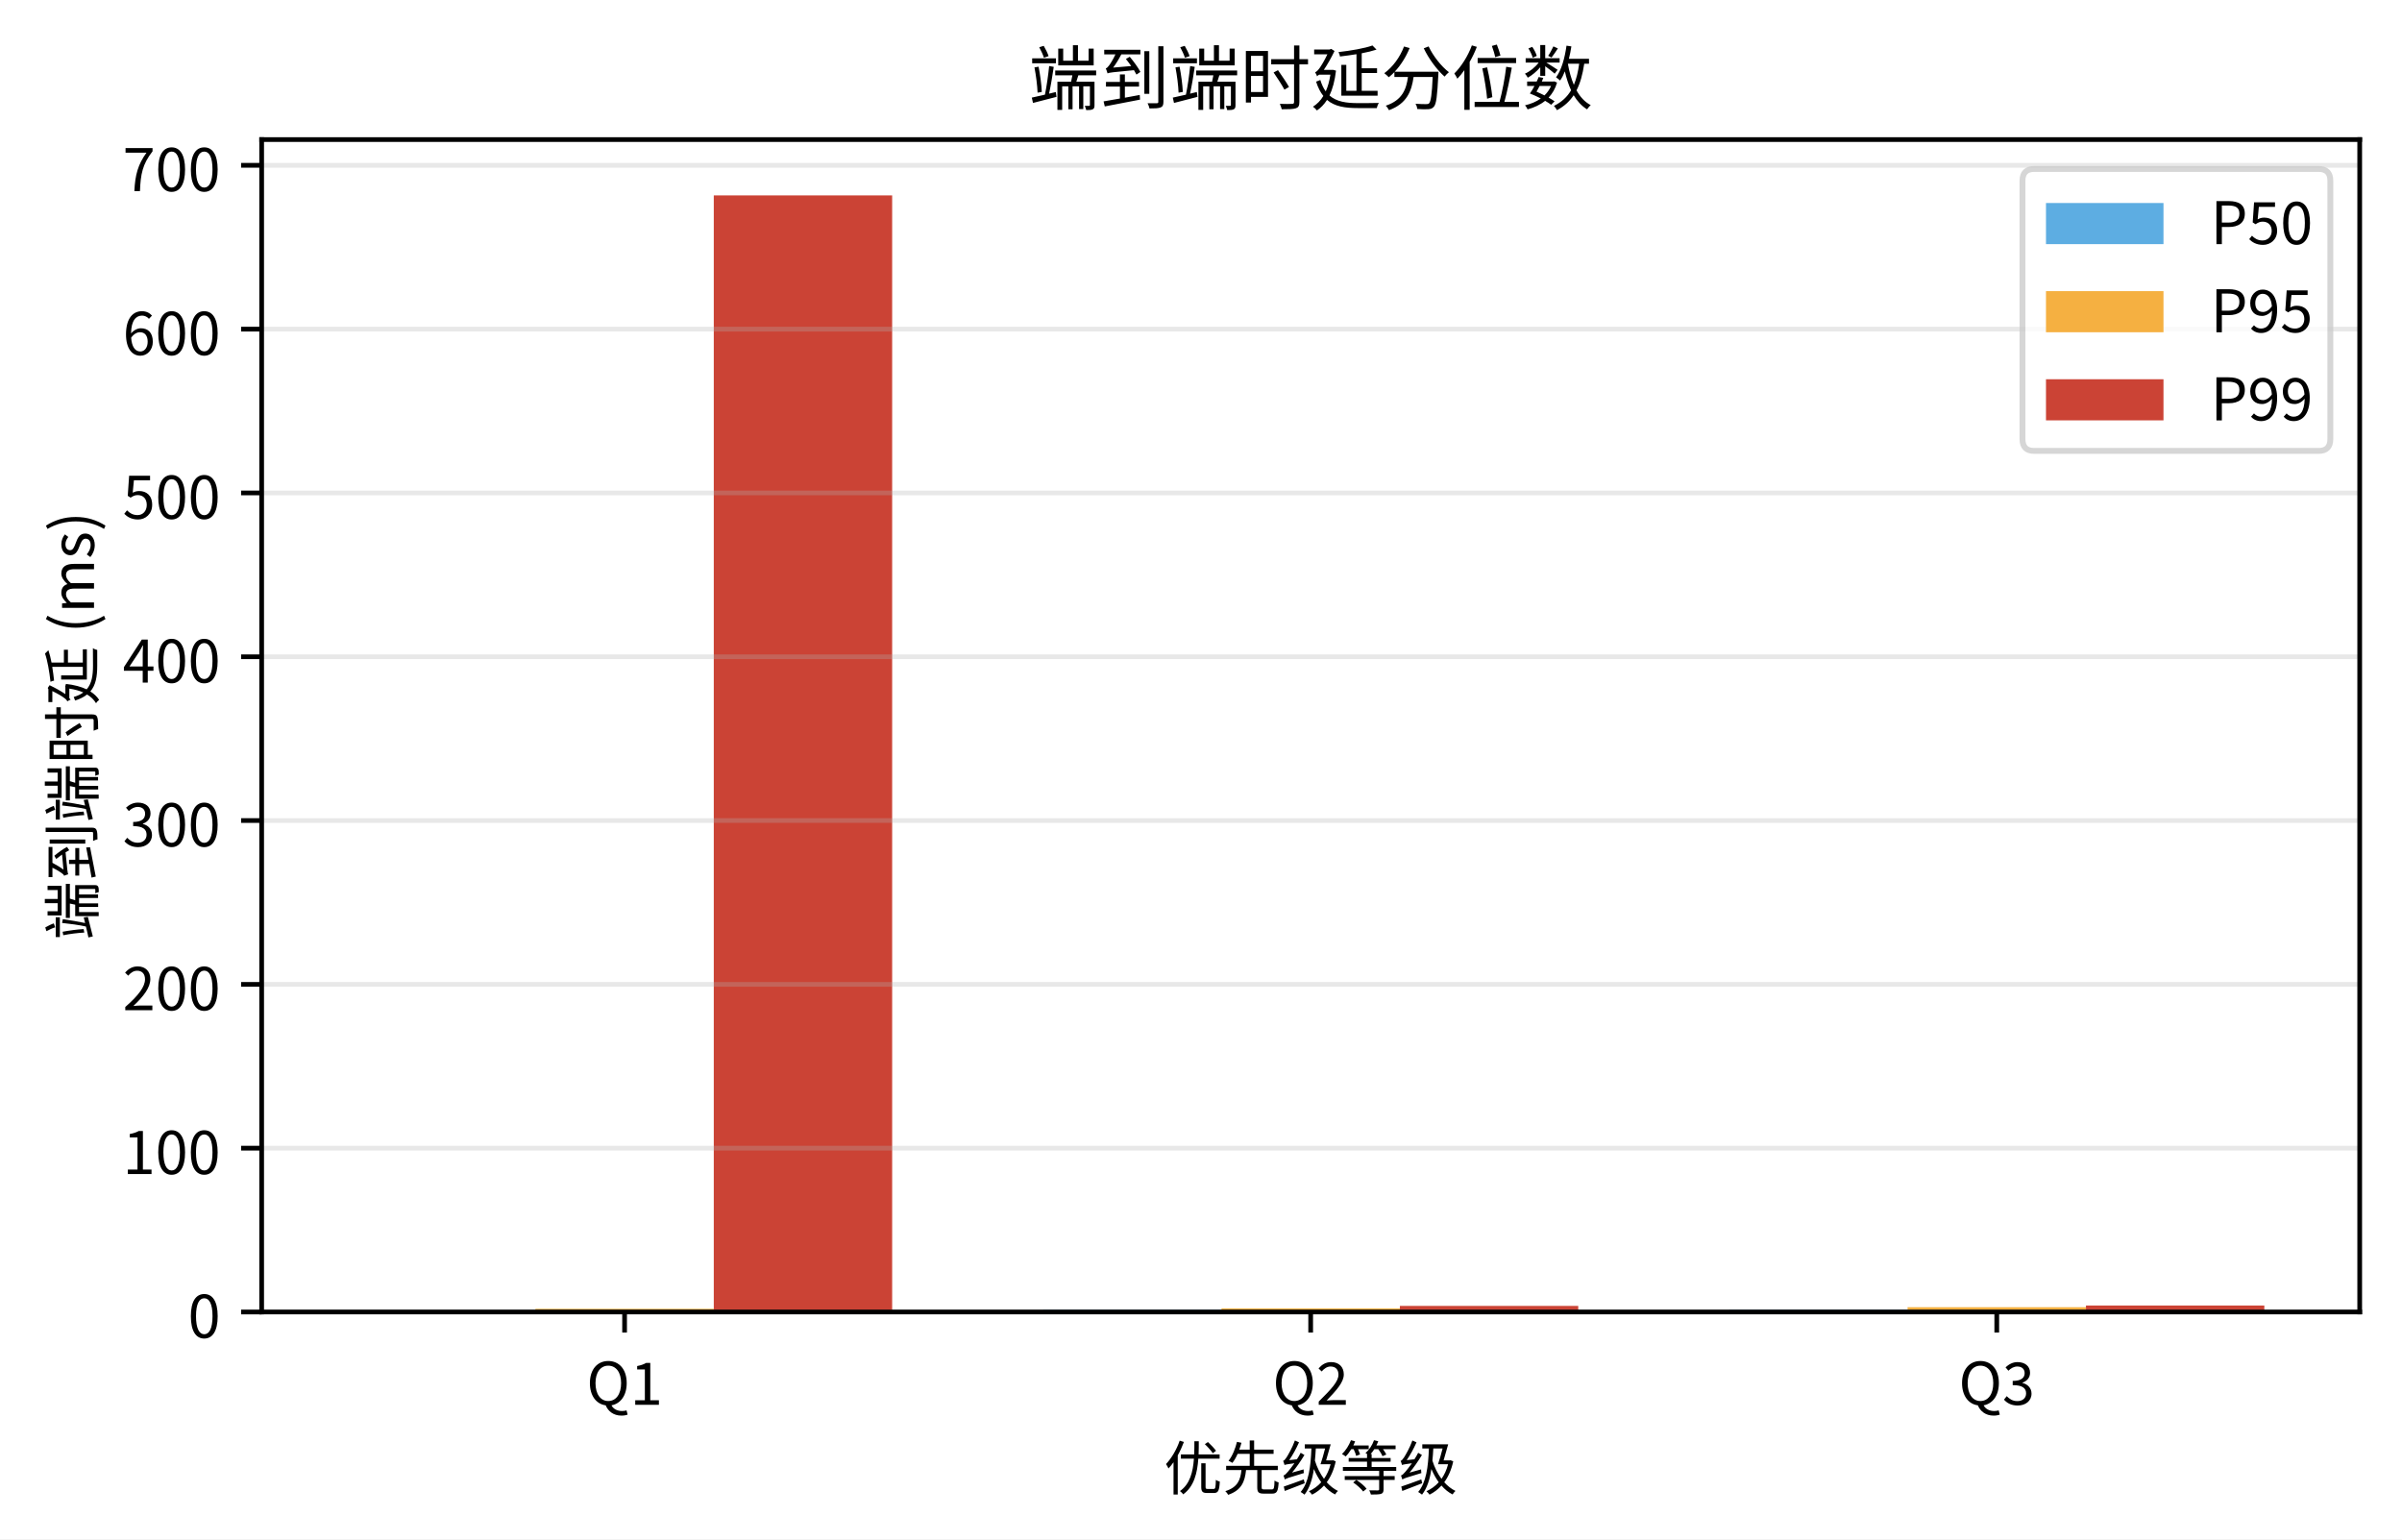
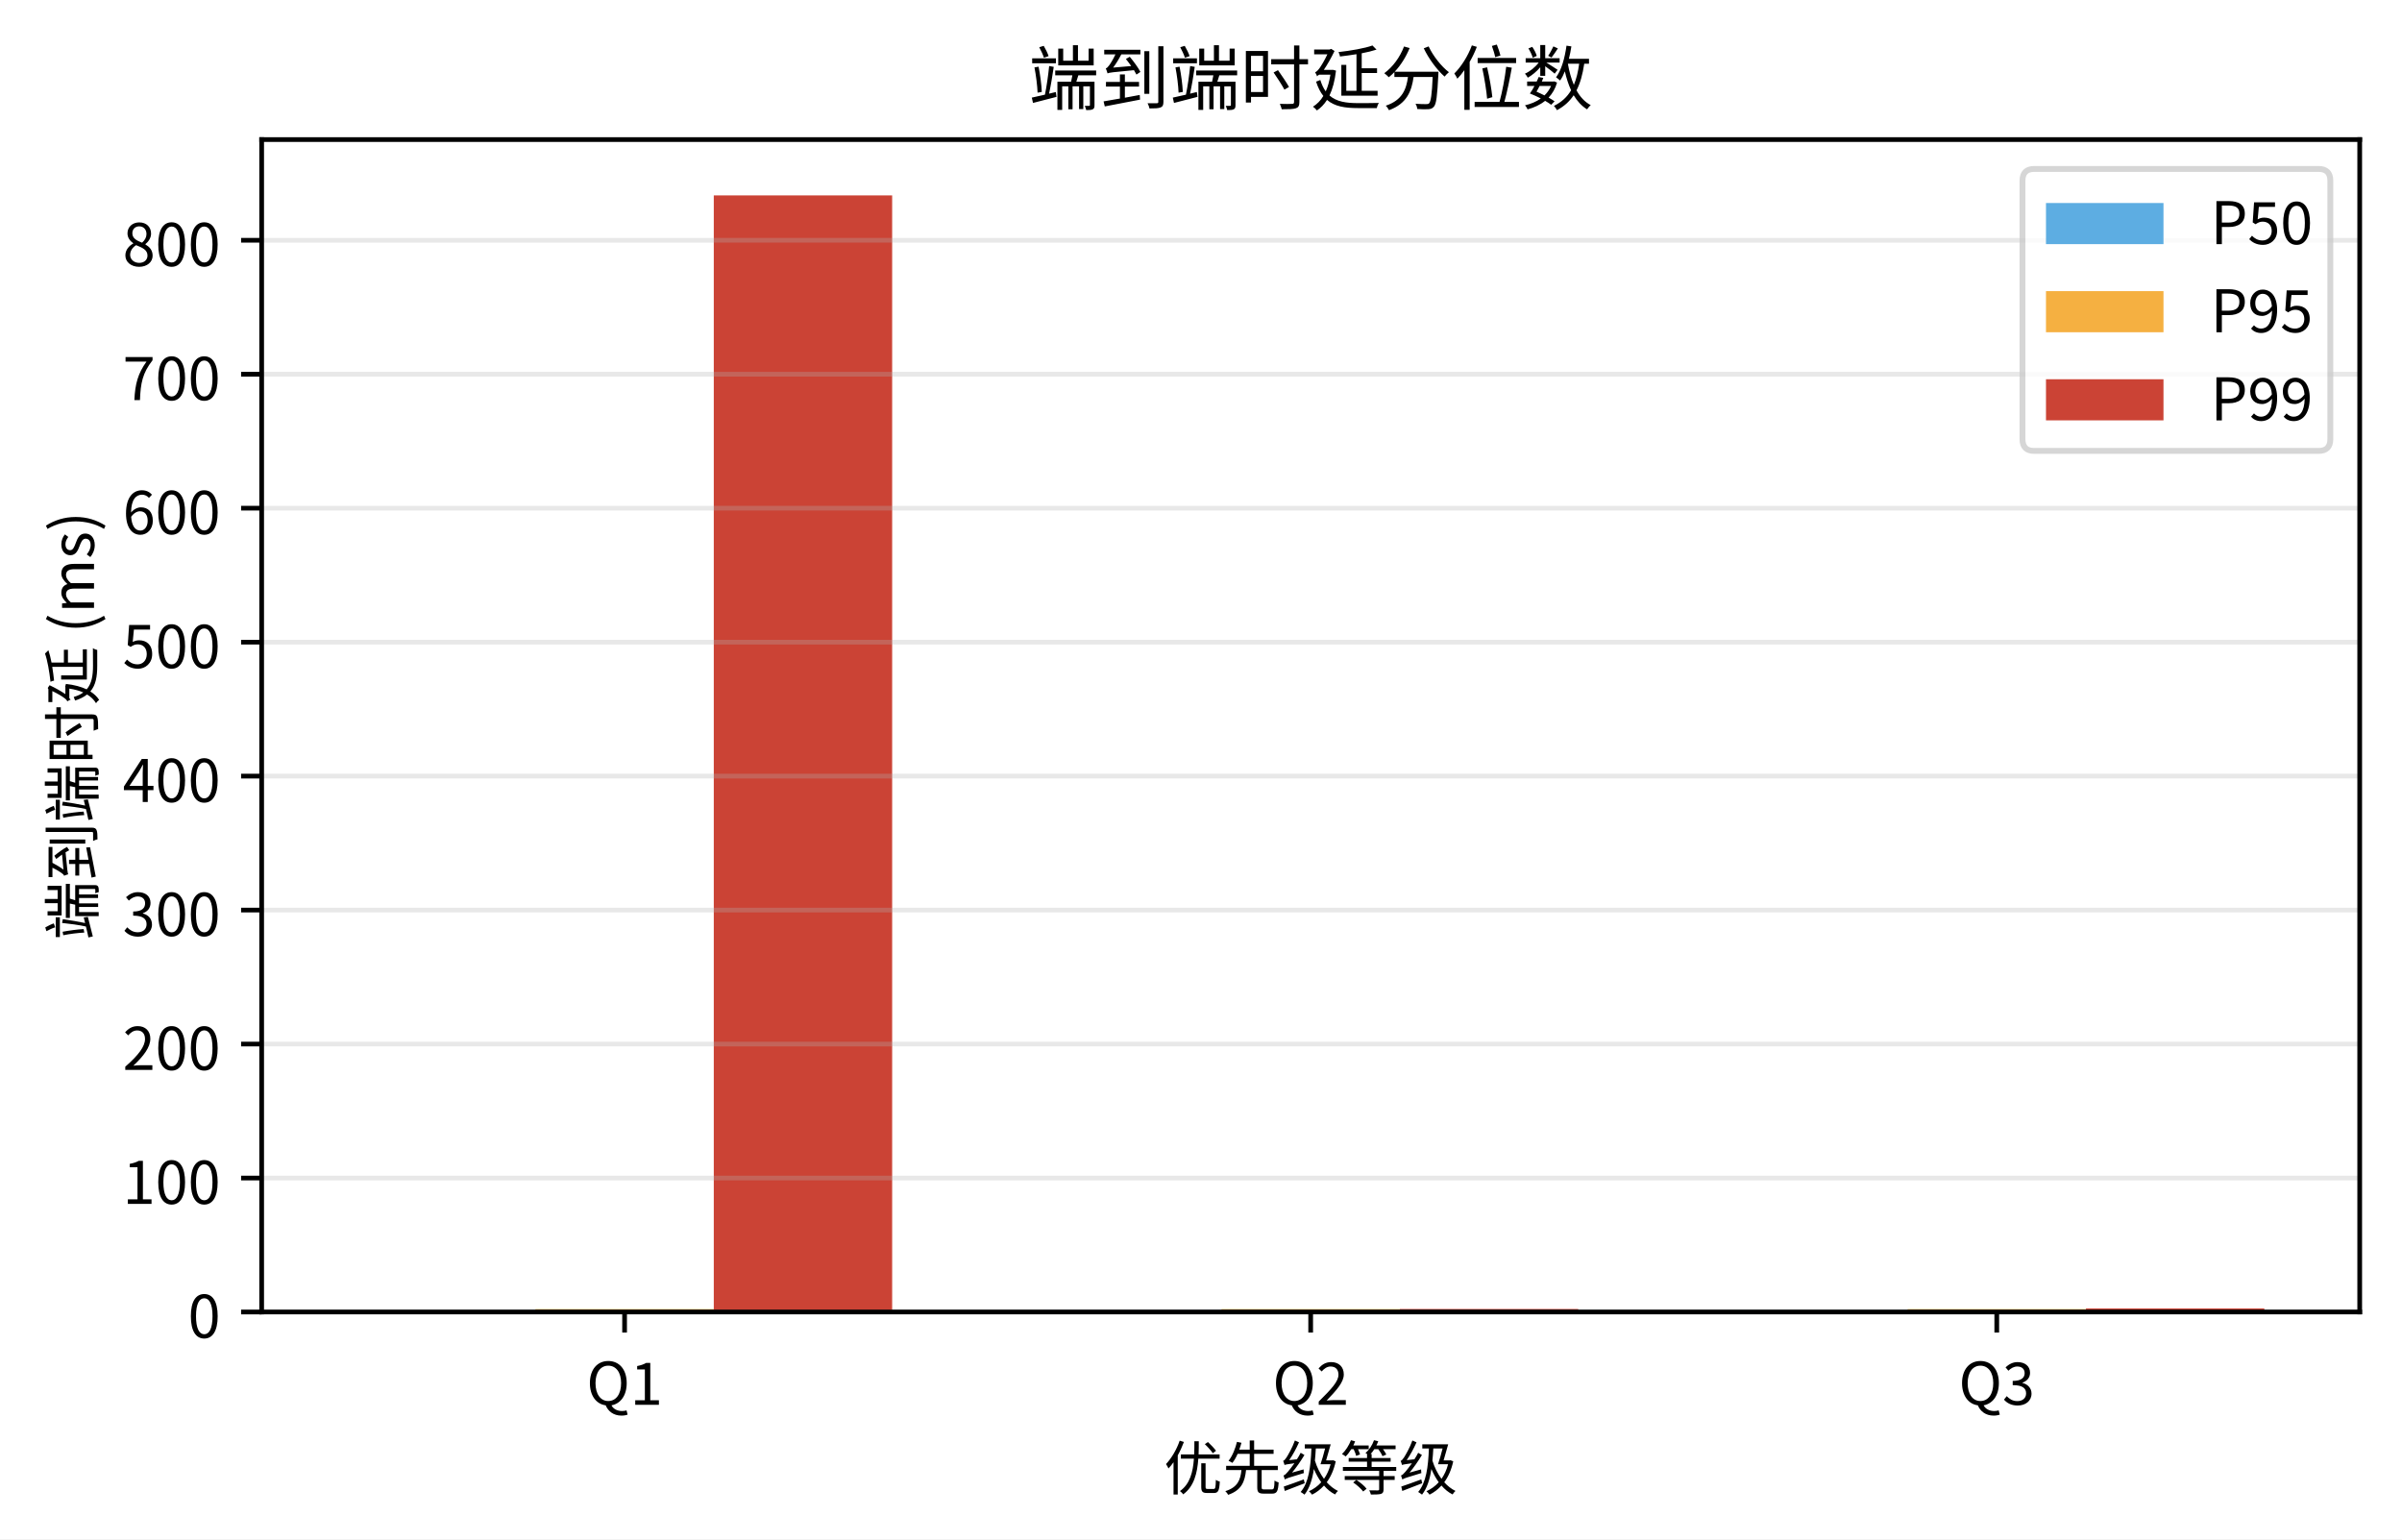
<svg xmlns="http://www.w3.org/2000/svg" xmlns:xlink="http://www.w3.org/1999/xlink" width="408.858pt" height="262.024pt" viewBox="0 0 408.858 262.024" version="1.1">
  <defs>
    <style type="text/css">*{stroke-linejoin: round; stroke-linecap: butt}</style>
  </defs>
  <g id="figure_1">
    <g id="patch_1">
      <path d="M 0 262.024  L 408.858 262.024  L 408.858 0  L 0 0  z " style="fill: #ffffff" />
    </g>
    <g id="axes_1">
      <g id="patch_2">
        <path d="M 44.538 223.344  L 401.658 223.344  L 401.658 23.76  L 44.538 23.76  z " style="fill: #ffffff" />
      </g>
      <g id="patch_3">
-         <path d="M 60.77 223.344  L 91.134 223.344  L 91.134 223.264  L 60.77 223.264  z " clip-path="url(#pf052484813)" style="fill: #5dade2" />
+         <path d="M 60.77 223.344  L 91.134 223.344  L 91.134 223.278  L 60.77 223.278  z " clip-path="url(#p3d93c8ae59)" style="fill: #5dade2" />
      </g>
      <g id="patch_4">
-         <path d="M 177.552 223.344  L 207.916 223.344  L 207.916 222.999  L 177.552 222.999  z " clip-path="url(#pf052484813)" style="fill: #5dade2" />
+         <path d="M 177.552 223.344  L 207.916 223.344  L 207.916 223.048  L 177.552 223.048  z " clip-path="url(#p3d93c8ae59)" style="fill: #5dade2" />
      </g>
      <g id="patch_5">
-         <path d="M 294.335 223.344  L 324.698 223.344  L 324.698 222.987  L 294.335 222.987  z " clip-path="url(#pf052484813)" style="fill: #5dade2" />
+         <path d="M 294.335 223.344  L 324.698 223.344  L 324.698 223.064  L 294.335 223.064  z " clip-path="url(#p3d93c8ae59)" style="fill: #5dade2" />
      </g>
      <g id="patch_6">
-         <path d="M 91.134 223.344  L 121.497 223.344  L 121.497 222.795  L 91.134 222.795  z " clip-path="url(#pf052484813)" style="fill: #f5b041" />
+         <path d="M 91.134 223.344  L 121.497 223.344  L 121.497 222.859  L 91.134 222.859  z " clip-path="url(#p3d93c8ae59)" style="fill: #f5b041" />
      </g>
      <g id="patch_7">
-         <path d="M 207.916 223.344  L 238.279 223.344  L 238.279 222.727  L 207.916 222.727  z " clip-path="url(#pf052484813)" style="fill: #f5b041" />
+         <path d="M 207.916 223.344  L 238.279 223.344  L 238.279 222.851  L 207.916 222.851  z " clip-path="url(#p3d93c8ae59)" style="fill: #f5b041" />
      </g>
      <g id="patch_8">
-         <path d="M 324.698 223.344  L 355.061 223.344  L 355.061 222.526  L 324.698 222.526  z " clip-path="url(#pf052484813)" style="fill: #f5b041" />
+         <path d="M 324.698 223.344  L 355.061 223.344  L 355.061 222.86  L 324.698 222.86  z " clip-path="url(#p3d93c8ae59)" style="fill: #f5b041" />
      </g>
      <g id="patch_9">
-         <path d="M 121.497 223.344  L 151.86 223.344  L 151.86 33.264  L 121.497 33.264  z " clip-path="url(#pf052484813)" style="fill: #cb4335" />
+         <path d="M 121.497 223.344  L 151.86 223.344  L 151.86 33.264  L 121.497 33.264  z " clip-path="url(#p3d93c8ae59)" style="fill: #cb4335" />
      </g>
      <g id="patch_10">
-         <path d="M 238.279 223.344  L 268.643 223.344  L 268.643 222.307  L 238.279 222.307  z " clip-path="url(#pf052484813)" style="fill: #cb4335" />
+         <path d="M 238.279 223.344  L 268.643 223.344  L 268.643 222.838  L 238.279 222.838  z " clip-path="url(#p3d93c8ae59)" style="fill: #cb4335" />
      </g>
      <g id="patch_11">
-         <path d="M 355.061 223.344  L 385.425 223.344  L 385.425 222.241  L 355.061 222.241  z " clip-path="url(#pf052484813)" style="fill: #cb4335" />
+         <path d="M 355.061 223.344  L 385.425 223.344  L 385.425 222.732  L 355.061 222.732  z " clip-path="url(#p3d93c8ae59)" style="fill: #cb4335" />
      </g>
      <g id="matplotlib.axis_1">
        <g id="xtick_1">
          <g id="line2d_1">
            <defs>
-               <path id="m337ec5e591" d="M 0 0  L 0 3.5  " style="stroke: #000000; stroke-width: 0.8" />
+               <path id="m3530cea1a0" d="M 0 0  L 0 3.5  " style="stroke: #000000; stroke-width: 0.8" />
            </defs>
            <g>
-               <use xlink:href="#m337ec5e591" x="106.315" y="223.344" style="stroke: #000000; stroke-width: 0.8" />
+               <use xlink:href="#m3530cea1a0" x="106.315" y="223.344" style="stroke: #000000; stroke-width: 0.8" />
            </g>
          </g>
          <g id="text_1">
            <text style="font-size: 10px; font-family: 'Noto Sans CJK SC', 'DejaVu Sans', sans-serif; text-anchor: middle" x="106.315" y="239.144" transform="rotate(-0 106.3153 239.144)">Q1</text>
          </g>
        </g>
        <g id="xtick_2">
          <g id="line2d_2">
            <g>
-               <use xlink:href="#m337ec5e591" x="223.097" y="223.344" style="stroke: #000000; stroke-width: 0.8" />
+               <use xlink:href="#m3530cea1a0" x="223.097" y="223.344" style="stroke: #000000; stroke-width: 0.8" />
            </g>
          </g>
          <g id="text_2">
            <text style="font-size: 10px; font-family: 'Noto Sans CJK SC', 'DejaVu Sans', sans-serif; text-anchor: middle" x="223.097" y="239.144" transform="rotate(-0 223.0975 239.144)">Q2</text>
          </g>
        </g>
        <g id="xtick_3">
          <g id="line2d_3">
            <g>
-               <use xlink:href="#m337ec5e591" x="339.88" y="223.344" style="stroke: #000000; stroke-width: 0.8" />
+               <use xlink:href="#m3530cea1a0" x="339.88" y="223.344" style="stroke: #000000; stroke-width: 0.8" />
            </g>
          </g>
          <g id="text_3">
            <text style="font-size: 10px; font-family: 'Noto Sans CJK SC', 'DejaVu Sans', sans-serif; text-anchor: middle" x="339.88" y="239.144" transform="rotate(-0 339.8797 239.144)">Q3</text>
          </g>
        </g>
        <g id="text_4">
          <text style="font-size: 10px; font-family: 'Noto Sans CJK SC', 'DejaVu Sans', sans-serif; text-anchor: middle" x="223.097" y="253.624" transform="rotate(-0 223.0975 253.6237)">优先级等级</text>
        </g>
      </g>
      <g id="matplotlib.axis_2">
        <g id="ytick_1">
          <g id="line2d_4">
-             <path d="M 44.538 223.344  L 401.658 223.344  " clip-path="url(#pf052484813)" style="fill: none; stroke: #b0b0b0; stroke-opacity: 0.3; stroke-width: 0.8; stroke-linecap: square" />
+             <path d="M 44.538 223.344  L 401.658 223.344  " clip-path="url(#p3d93c8ae59)" style="fill: none; stroke: #b0b0b0; stroke-opacity: 0.3; stroke-width: 0.8; stroke-linecap: square" />
          </g>
          <g id="line2d_5">
            <defs>
-               <path id="m1fae350755" d="M 0 0  L -3.5 0  " style="stroke: #000000; stroke-width: 0.8" />
+               <path id="m803c2eb1c6" d="M 0 0  L -3.5 0  " style="stroke: #000000; stroke-width: 0.8" />
            </defs>
            <g>
-               <use xlink:href="#m1fae350755" x="44.538" y="223.344" style="stroke: #000000; stroke-width: 0.8" />
+               <use xlink:href="#m803c2eb1c6" x="44.538" y="223.344" style="stroke: #000000; stroke-width: 0.8" />
            </g>
          </g>
          <g id="text_5">
            <text style="font-size: 10px; font-family: 'Noto Sans CJK SC', 'DejaVu Sans', sans-serif; text-anchor: end" x="37.538" y="227.744" transform="rotate(-0 37.5375 227.744)">0</text>
          </g>
        </g>
        <g id="ytick_2">
          <g id="line2d_6">
-             <path d="M 44.538 195.458  L 401.658 195.458  " clip-path="url(#pf052484813)" style="fill: none; stroke: #b0b0b0; stroke-opacity: 0.3; stroke-width: 0.8; stroke-linecap: square" />
+             <path d="M 44.538 200.539  L 401.658 200.539  " clip-path="url(#p3d93c8ae59)" style="fill: none; stroke: #b0b0b0; stroke-opacity: 0.3; stroke-width: 0.8; stroke-linecap: square" />
          </g>
          <g id="line2d_7">
            <g>
-               <use xlink:href="#m1fae350755" x="44.538" y="195.458" style="stroke: #000000; stroke-width: 0.8" />
+               <use xlink:href="#m803c2eb1c6" x="44.538" y="200.539" style="stroke: #000000; stroke-width: 0.8" />
            </g>
          </g>
          <g id="text_6">
-             <text style="font-size: 10px; font-family: 'Noto Sans CJK SC', 'DejaVu Sans', sans-serif; text-anchor: end" x="37.538" y="199.858" transform="rotate(-0 37.5375 199.858)">100</text>
+             <text style="font-size: 10px; font-family: 'Noto Sans CJK SC', 'DejaVu Sans', sans-serif; text-anchor: end" x="37.538" y="204.939" transform="rotate(-0 37.5375 204.9385)">100</text>
          </g>
        </g>
        <g id="ytick_3">
          <g id="line2d_8">
-             <path d="M 44.538 167.572  L 401.658 167.572  " clip-path="url(#pf052484813)" style="fill: none; stroke: #b0b0b0; stroke-opacity: 0.3; stroke-width: 0.8; stroke-linecap: square" />
+             <path d="M 44.538 177.733  L 401.658 177.733  " clip-path="url(#p3d93c8ae59)" style="fill: none; stroke: #b0b0b0; stroke-opacity: 0.3; stroke-width: 0.8; stroke-linecap: square" />
          </g>
          <g id="line2d_9">
            <g>
-               <use xlink:href="#m1fae350755" x="44.538" y="167.572" style="stroke: #000000; stroke-width: 0.8" />
+               <use xlink:href="#m803c2eb1c6" x="44.538" y="177.733" style="stroke: #000000; stroke-width: 0.8" />
            </g>
          </g>
          <g id="text_7">
-             <text style="font-size: 10px; font-family: 'Noto Sans CJK SC', 'DejaVu Sans', sans-serif; text-anchor: end" x="37.538" y="171.972" transform="rotate(-0 37.5375 171.972)">200</text>
+             <text style="font-size: 10px; font-family: 'Noto Sans CJK SC', 'DejaVu Sans', sans-serif; text-anchor: end" x="37.538" y="182.133" transform="rotate(-0 37.5375 182.1331)">200</text>
          </g>
        </g>
        <g id="ytick_4">
          <g id="line2d_10">
-             <path d="M 44.538 139.686  L 401.658 139.686  " clip-path="url(#pf052484813)" style="fill: none; stroke: #b0b0b0; stroke-opacity: 0.3; stroke-width: 0.8; stroke-linecap: square" />
+             <path d="M 44.538 154.928  L 401.658 154.928  " clip-path="url(#p3d93c8ae59)" style="fill: none; stroke: #b0b0b0; stroke-opacity: 0.3; stroke-width: 0.8; stroke-linecap: square" />
          </g>
          <g id="line2d_11">
            <g>
-               <use xlink:href="#m1fae350755" x="44.538" y="139.686" style="stroke: #000000; stroke-width: 0.8" />
+               <use xlink:href="#m803c2eb1c6" x="44.538" y="154.928" style="stroke: #000000; stroke-width: 0.8" />
            </g>
          </g>
          <g id="text_8">
-             <text style="font-size: 10px; font-family: 'Noto Sans CJK SC', 'DejaVu Sans', sans-serif; text-anchor: end" x="37.538" y="144.086" transform="rotate(-0 37.5375 144.086)">300</text>
+             <text style="font-size: 10px; font-family: 'Noto Sans CJK SC', 'DejaVu Sans', sans-serif; text-anchor: end" x="37.538" y="159.328" transform="rotate(-0 37.5375 159.3276)">300</text>
          </g>
        </g>
        <g id="ytick_5">
          <g id="line2d_12">
-             <path d="M 44.538 111.8  L 401.658 111.8  " clip-path="url(#pf052484813)" style="fill: none; stroke: #b0b0b0; stroke-opacity: 0.3; stroke-width: 0.8; stroke-linecap: square" />
+             <path d="M 44.538 132.122  L 401.658 132.122  " clip-path="url(#p3d93c8ae59)" style="fill: none; stroke: #b0b0b0; stroke-opacity: 0.3; stroke-width: 0.8; stroke-linecap: square" />
          </g>
          <g id="line2d_13">
            <g>
-               <use xlink:href="#m1fae350755" x="44.538" y="111.8" style="stroke: #000000; stroke-width: 0.8" />
+               <use xlink:href="#m803c2eb1c6" x="44.538" y="132.122" style="stroke: #000000; stroke-width: 0.8" />
            </g>
          </g>
          <g id="text_9">
-             <text style="font-size: 10px; font-family: 'Noto Sans CJK SC', 'DejaVu Sans', sans-serif; text-anchor: end" x="37.538" y="116.2" transform="rotate(-0 37.5375 116.2)">400</text>
+             <text style="font-size: 10px; font-family: 'Noto Sans CJK SC', 'DejaVu Sans', sans-serif; text-anchor: end" x="37.538" y="136.522" transform="rotate(-0 37.5375 136.5222)">400</text>
          </g>
        </g>
        <g id="ytick_6">
          <g id="line2d_14">
-             <path d="M 44.538 83.914  L 401.658 83.914  " clip-path="url(#pf052484813)" style="fill: none; stroke: #b0b0b0; stroke-opacity: 0.3; stroke-width: 0.8; stroke-linecap: square" />
+             <path d="M 44.538 109.317  L 401.658 109.317  " clip-path="url(#p3d93c8ae59)" style="fill: none; stroke: #b0b0b0; stroke-opacity: 0.3; stroke-width: 0.8; stroke-linecap: square" />
          </g>
          <g id="line2d_15">
            <g>
-               <use xlink:href="#m1fae350755" x="44.538" y="83.914" style="stroke: #000000; stroke-width: 0.8" />
+               <use xlink:href="#m803c2eb1c6" x="44.538" y="109.317" style="stroke: #000000; stroke-width: 0.8" />
            </g>
          </g>
          <g id="text_10">
-             <text style="font-size: 10px; font-family: 'Noto Sans CJK SC', 'DejaVu Sans', sans-serif; text-anchor: end" x="37.538" y="88.314" transform="rotate(-0 37.5375 88.31399)">500</text>
+             <text style="font-size: 10px; font-family: 'Noto Sans CJK SC', 'DejaVu Sans', sans-serif; text-anchor: end" x="37.538" y="113.717" transform="rotate(-0 37.5375 113.7167)">500</text>
          </g>
        </g>
        <g id="ytick_7">
          <g id="line2d_16">
-             <path d="M 44.538 56.028  L 401.658 56.028  " clip-path="url(#pf052484813)" style="fill: none; stroke: #b0b0b0; stroke-opacity: 0.3; stroke-width: 0.8; stroke-linecap: square" />
+             <path d="M 44.538 86.511  L 401.658 86.511  " clip-path="url(#p3d93c8ae59)" style="fill: none; stroke: #b0b0b0; stroke-opacity: 0.3; stroke-width: 0.8; stroke-linecap: square" />
          </g>
          <g id="line2d_17">
            <g>
-               <use xlink:href="#m1fae350755" x="44.538" y="56.028" style="stroke: #000000; stroke-width: 0.8" />
+               <use xlink:href="#m803c2eb1c6" x="44.538" y="86.511" style="stroke: #000000; stroke-width: 0.8" />
            </g>
          </g>
          <g id="text_11">
-             <text style="font-size: 10px; font-family: 'Noto Sans CJK SC', 'DejaVu Sans', sans-serif; text-anchor: end" x="37.538" y="60.428" transform="rotate(-0 37.5375 60.42799)">600</text>
+             <text style="font-size: 10px; font-family: 'Noto Sans CJK SC', 'DejaVu Sans', sans-serif; text-anchor: end" x="37.538" y="90.911" transform="rotate(-0 37.5375 90.91127)">600</text>
          </g>
        </g>
        <g id="ytick_8">
          <g id="line2d_18">
-             <path d="M 44.538 28.142  L 401.658 28.142  " clip-path="url(#pf052484813)" style="fill: none; stroke: #b0b0b0; stroke-opacity: 0.3; stroke-width: 0.8; stroke-linecap: square" />
+             <path d="M 44.538 63.706  L 401.658 63.706  " clip-path="url(#p3d93c8ae59)" style="fill: none; stroke: #b0b0b0; stroke-opacity: 0.3; stroke-width: 0.8; stroke-linecap: square" />
          </g>
          <g id="line2d_19">
            <g>
-               <use xlink:href="#m1fae350755" x="44.538" y="28.142" style="stroke: #000000; stroke-width: 0.8" />
+               <use xlink:href="#m803c2eb1c6" x="44.538" y="63.706" style="stroke: #000000; stroke-width: 0.8" />
            </g>
          </g>
          <g id="text_12">
-             <text style="font-size: 10px; font-family: 'Noto Sans CJK SC', 'DejaVu Sans', sans-serif; text-anchor: end" x="37.538" y="32.542" transform="rotate(-0 37.5375 32.54198)">700</text>
-           </g>
-         </g>
-         <g id="text_13">
+             <text style="font-size: 10px; font-family: 'Noto Sans CJK SC', 'DejaVu Sans', sans-serif; text-anchor: end" x="37.538" y="68.106" transform="rotate(-0 37.5375 68.10581)">700</text>
+           </g>
+         </g>
+         <g id="ytick_9">
+           <g id="line2d_20">
+             <path d="M 44.538 40.9  L 401.658 40.9  " clip-path="url(#p3d93c8ae59)" style="fill: none; stroke: #b0b0b0; stroke-opacity: 0.3; stroke-width: 0.8; stroke-linecap: square" />
+           </g>
+           <g id="line2d_21">
+             <g>
+               <use xlink:href="#m803c2eb1c6" x="44.538" y="40.9" style="stroke: #000000; stroke-width: 0.8" />
+             </g>
+           </g>
+           <g id="text_13">
+             <text style="font-size: 10px; font-family: 'Noto Sans CJK SC', 'DejaVu Sans', sans-serif; text-anchor: end" x="37.538" y="45.3" transform="rotate(-0 37.5375 45.30036)">800</text>
+           </g>
+         </g>
+         <g id="text_14">
          <text style="font-size: 10px; font-family: 'Noto Sans CJK SC', 'DejaVu Sans', sans-serif; text-anchor: middle" x="16" y="123.552" transform="rotate(-90 16 123.552)">端到端时延 (ms)</text>
        </g>
      </g>
      <g id="patch_12">
        <path d="M 44.538 223.344  L 44.538 23.76  " style="fill: none; stroke: #000000; stroke-width: 0.8; stroke-linejoin: miter; stroke-linecap: square" />
      </g>
      <g id="patch_13">
        <path d="M 401.658 223.344  L 401.658 23.76  " style="fill: none; stroke: #000000; stroke-width: 0.8; stroke-linejoin: miter; stroke-linecap: square" />
      </g>
      <g id="patch_14">
        <path d="M 44.538 223.344  L 401.658 223.344  " style="fill: none; stroke: #000000; stroke-width: 0.8; stroke-linejoin: miter; stroke-linecap: square" />
      </g>
      <g id="patch_15">
        <path d="M 44.538 23.76  L 401.658 23.76  " style="fill: none; stroke: #000000; stroke-width: 0.8; stroke-linejoin: miter; stroke-linecap: square" />
      </g>
-       <g id="text_14">
+       <g id="text_15">
        <text style="font-size: 12px; font-family: 'Noto Sans CJK SC', 'DejaVu Sans', sans-serif; text-anchor: middle" x="223.097" y="17.76" transform="rotate(-0 223.0975 17.76)">端到端时延分位数</text>
      </g>
      <g id="legend_1">
        <g id="patch_16">
          <path d="M 346.259 76.76  L 394.658 76.76  Q 396.658 76.76 396.658 74.76  L 396.658 30.76  Q 396.658 28.76 394.658 28.76  L 346.259 28.76  Q 344.259 28.76 344.259 30.76  L 344.259 74.76  Q 344.259 76.76 346.259 76.76  z " style="fill: #ffffff; opacity: 0.8; stroke: #cccccc; stroke-linejoin: miter" />
        </g>
        <g id="patch_17">
          <path d="M 348.259 41.56  L 368.259 41.56  L 368.259 34.56  L 348.259 34.56  z " style="fill: #5dade2" />
        </g>
-         <g id="text_15">
+         <g id="text_16">
          <text style="font-size: 10px; font-family: 'Noto Sans CJK SC', 'DejaVu Sans', sans-serif; text-anchor: start" x="376.259" y="41.56" transform="rotate(-0 376.2591 41.56)">P50</text>
        </g>
        <g id="patch_18">
          <path d="M 348.259 56.56  L 368.259 56.56  L 368.259 49.56  L 348.259 49.56  z " style="fill: #f5b041" />
        </g>
-         <g id="text_16">
+         <g id="text_17">
          <text style="font-size: 10px; font-family: 'Noto Sans CJK SC', 'DejaVu Sans', sans-serif; text-anchor: start" x="376.259" y="56.56" transform="rotate(-0 376.2591 56.56)">P95</text>
        </g>
        <g id="patch_19">
          <path d="M 348.259 71.56  L 368.259 71.56  L 368.259 64.56  L 348.259 64.56  z " style="fill: #cb4335" />
        </g>
-         <g id="text_17">
+         <g id="text_18">
          <text style="font-size: 10px; font-family: 'Noto Sans CJK SC', 'DejaVu Sans', sans-serif; text-anchor: start" x="376.259" y="71.56" transform="rotate(-0 376.2591 71.56)">P99</text>
        </g>
      </g>
    </g>
  </g>
  <defs>
-     <clipPath id="pf052484813">
+     <clipPath id="p3d93c8ae59">
      <rect x="44.538" y="23.76" width="357.12" height="199.584" />
    </clipPath>
  </defs>
</svg>
